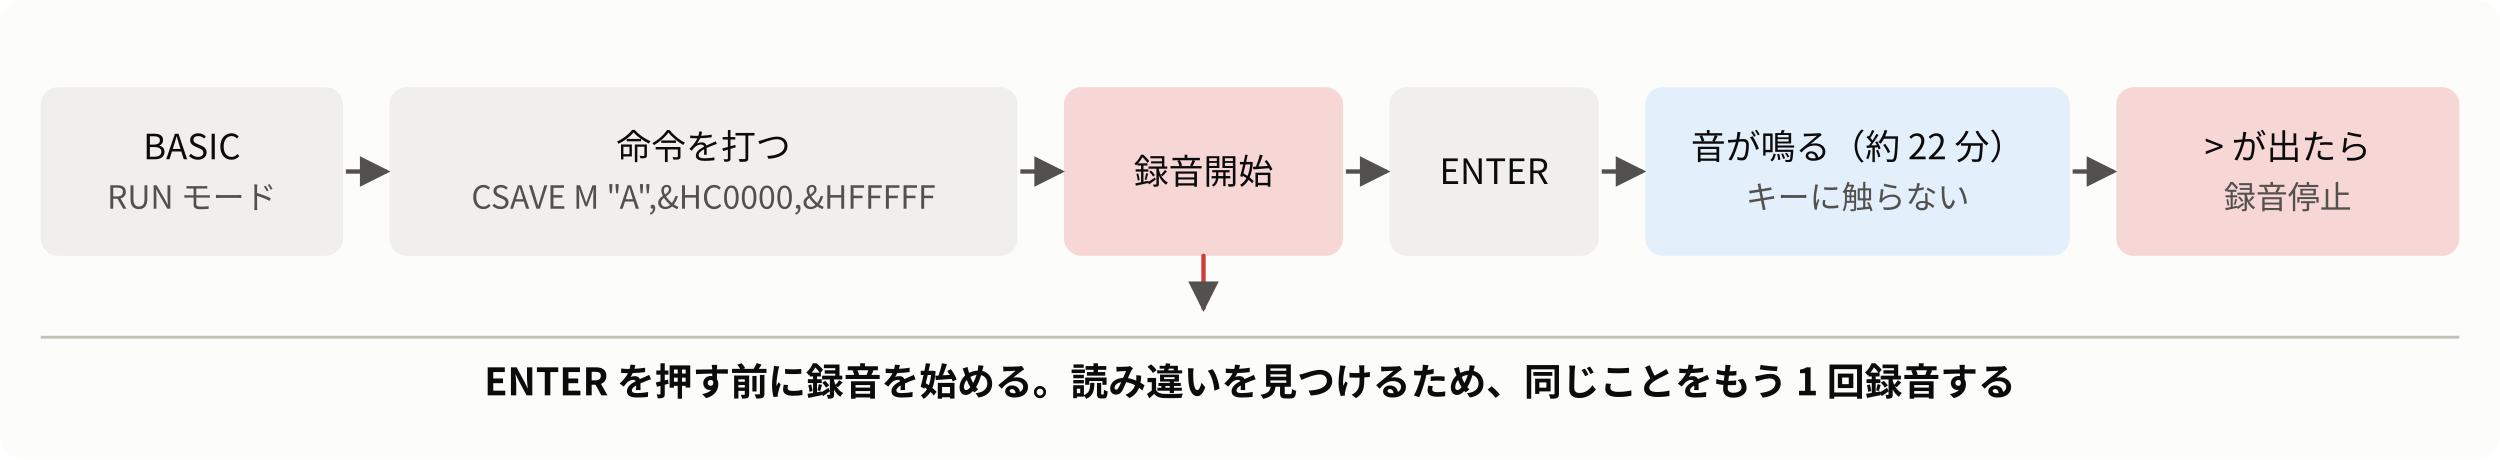
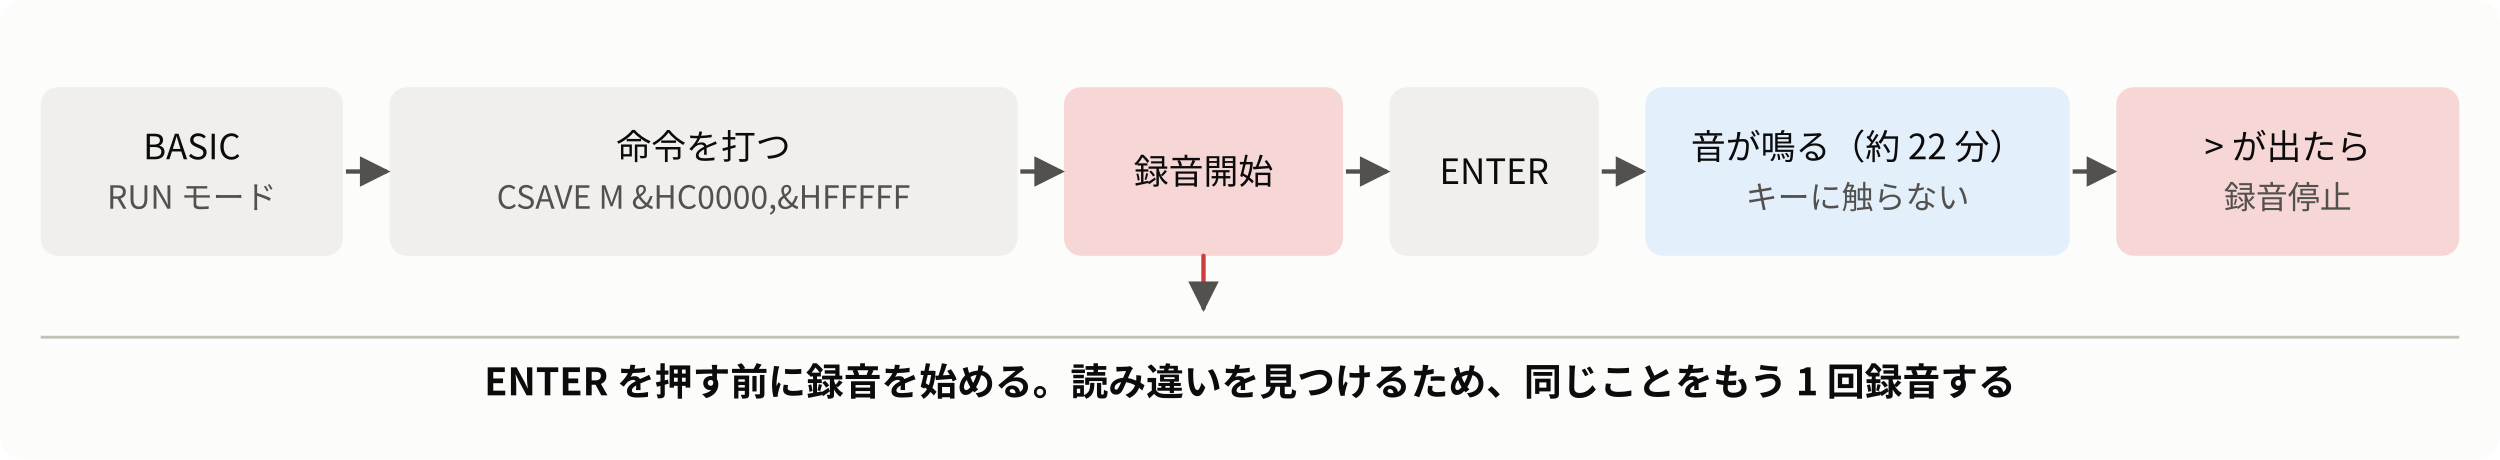
<svg xmlns="http://www.w3.org/2000/svg" viewBox="0 0 860 158" width="860" height="158" font-family="system-ui, -apple-system, &quot;Segoe UI&quot;, &quot;Yu Gothic UI&quot;, &quot;Hiragino Sans&quot;, &quot;Noto Sans CJK JP&quot;, sans-serif" role="img">
  <defs>
    <marker id="arrow" viewBox="0 0 8 8" refX="7" refY="4" markerWidth="7" markerHeight="7" orient="auto-start-reverse">
      <path d="M0 0L8 4L0 8z" fill="#52514e" />
    </marker>
  </defs>
  <rect width="860" height="158" rx="8" fill="#fcfcfb" />
  <rect x="14.0" y="30.0" width="104.0" height="58.0" rx="6" fill="#f0efec" />
  <text x="66.0" y="54.8" font-size="12" fill="#0b0b0b" text-anchor="middle">BASIC</text>
  <text x="66.0" y="71.8" font-size="11" fill="#52514e" text-anchor="middle">RUN モード</text>
  <rect x="134.0" y="30.0" width="216.0" height="58.0" rx="6" fill="#f0efec" />
  <text x="242.0" y="54.8" font-size="12" fill="#0b0b0b" text-anchor="middle">命令を打つ</text>
-   <text x="242.0" y="71.8" font-size="11" fill="#52514e" text-anchor="middle">CSAVE M "A",&amp;HC0000,&amp;HFFFFF</text>
+   <text x="242.0" y="71.8" font-size="11" fill="#52514e" text-anchor="middle">CSAVE M &amp;HC0000,&amp;HFFFFF</text>
  <line x1="119.0" y1="59.0" x2="133.0" y2="59.0" stroke="#52514e" stroke-width="1.5" marker-end="url(#arrow)" />
  <rect x="366.0" y="30.0" width="96.0" height="58.0" rx="6" fill="#f7d6d6" />
  <text x="414.0" y="63.3" font-size="12" fill="#0b0b0b" text-anchor="middle">録音開始</text>
  <line x1="351.0" y1="59.0" x2="365.0" y2="59.0" stroke="#52514e" stroke-width="1.5" marker-end="url(#arrow)" />
  <rect x="478.0" y="30.0" width="72.0" height="58.0" rx="6" fill="#f0efec" />
  <text x="514.0" y="63.3" font-size="12" fill="#0b0b0b" text-anchor="middle">ENTER</text>
  <line x1="463.0" y1="59.0" x2="477.0" y2="59.0" stroke="#52514e" stroke-width="1.5" marker-end="url(#arrow)" />
  <rect x="566.0" y="30.0" width="146.0" height="58.0" rx="6" fill="#e4effc" />
  <text x="639.0" y="54.8" font-size="12" fill="#0b0b0b" text-anchor="middle">音が鳴る（約 22 分）</text>
  <text x="639.0" y="71.8" font-size="11" fill="#52514e" text-anchor="middle">キーに触らない</text>
  <line x1="551.0" y1="59.0" x2="565.0" y2="59.0" stroke="#52514e" stroke-width="1.5" marker-end="url(#arrow)" />
  <rect x="728.0" y="30.0" width="118.0" height="58.0" rx="6" fill="#f7d6d6" />
  <text x="787.0" y="54.8" font-size="12" fill="#0b0b0b" text-anchor="middle">&gt; が出たら</text>
  <text x="787.0" y="71.8" font-size="11" fill="#52514e" text-anchor="middle">録音停止</text>
  <line x1="713.0" y1="59.0" x2="727.0" y2="59.0" stroke="#52514e" stroke-width="1.5" marker-end="url(#arrow)" />
  <line x1="14.0" y1="116.0" x2="846.0" y2="116.0" stroke="#c3c2b7" stroke-width="1" />
  <path d="M414 88 L414 106" fill="none" stroke="#d03b3b" stroke-width="1.5" stroke-linejoin="round" stroke-linecap="round" marker-end="url(#arrow)" />
  <text x="430.0" y="136.0" font-size="13" fill="#0b0b0b" text-anchor="middle" font-weight="600">ENTER を押す前に録音を始める。読み違いを見つけるため、同じことをもう 1 回録音する</text>
</svg>
